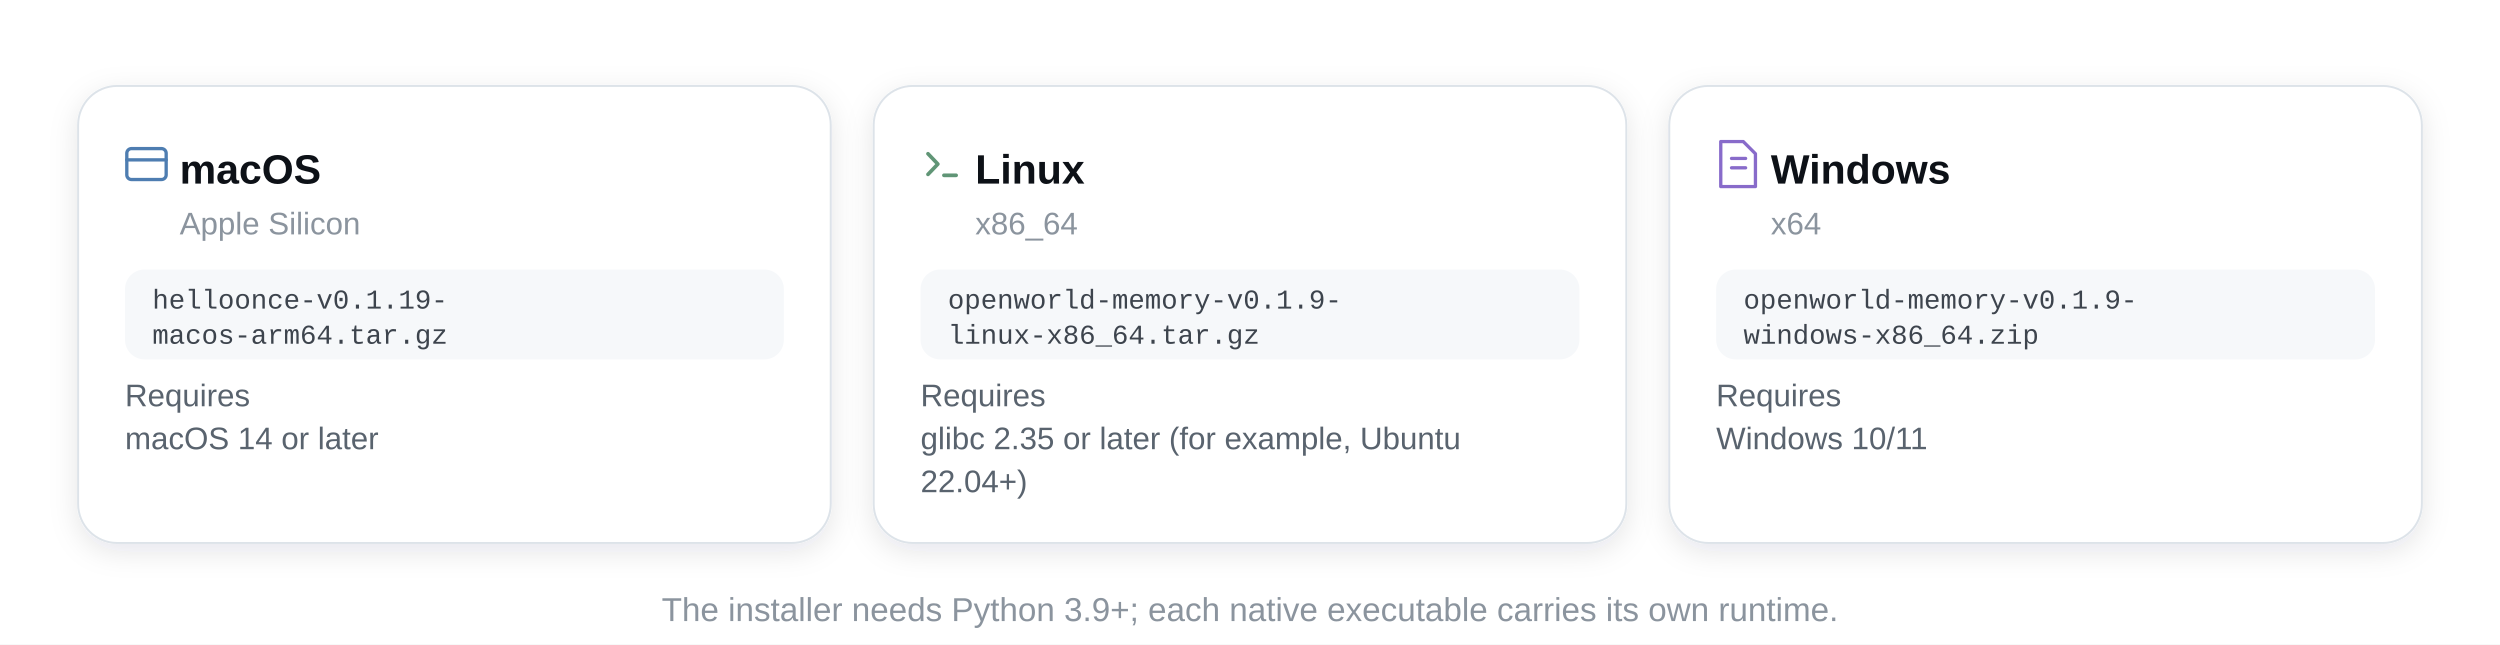
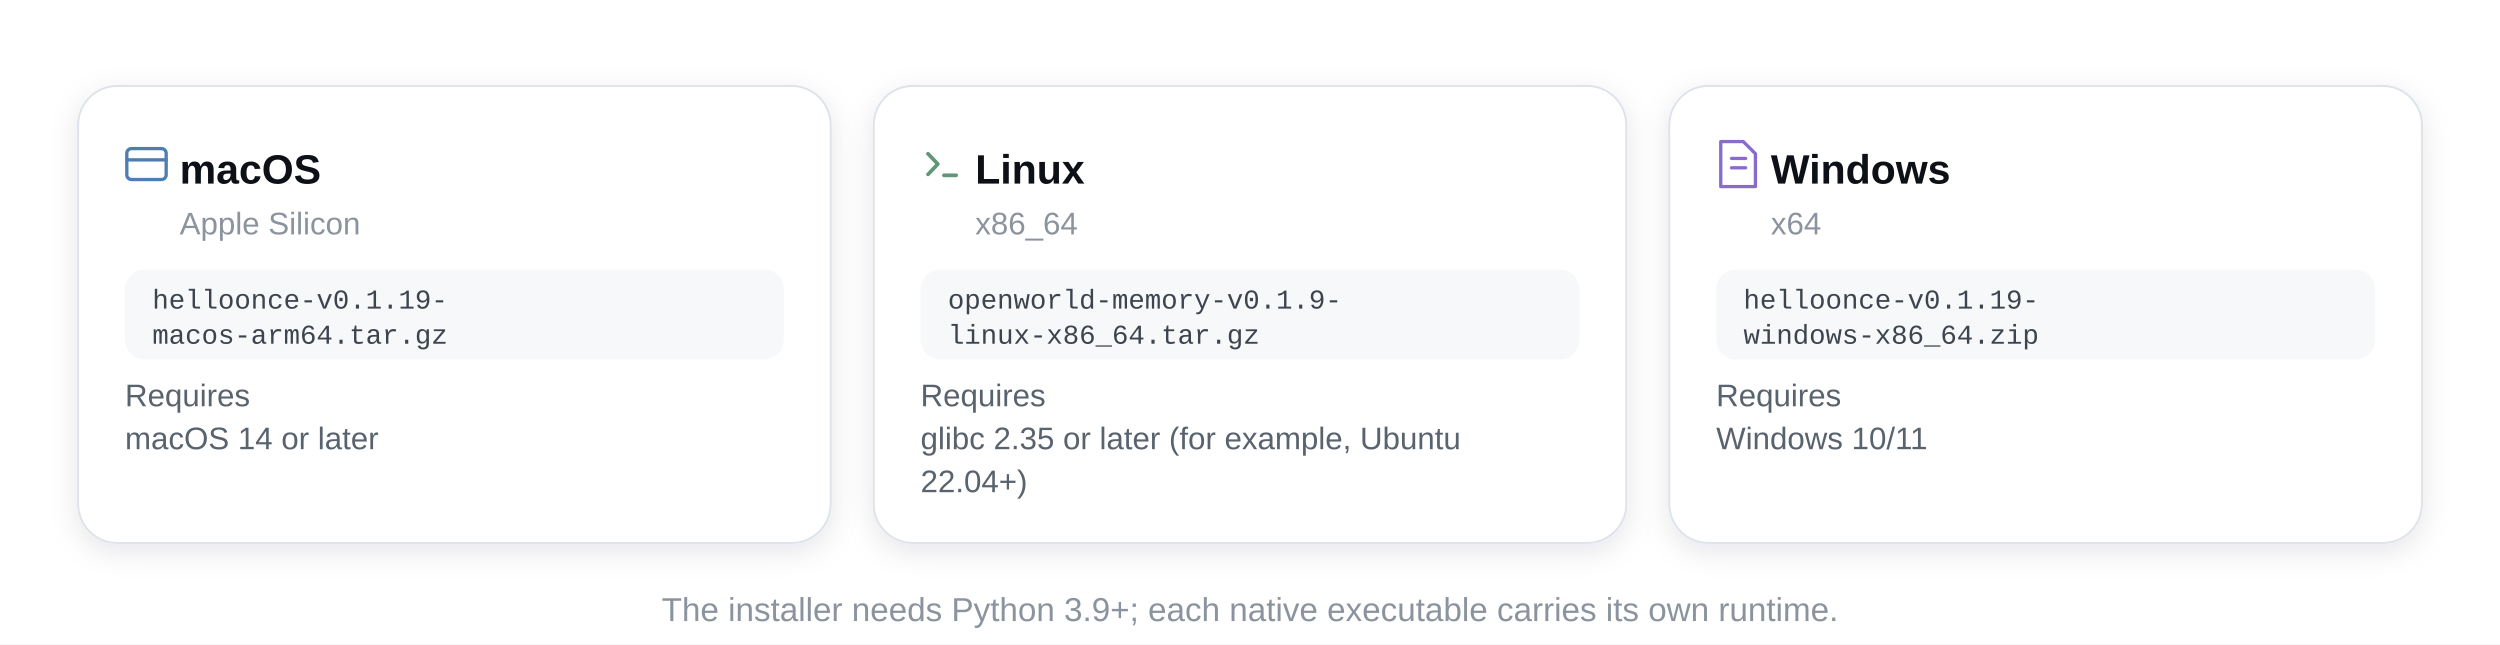
<svg xmlns="http://www.w3.org/2000/svg" viewBox="0 0 1280 330" width="1280" height="330" role="img" aria-label="Native packages for macOS Apple Silicon, Linux x86_64 and Windows x64, with their requirements.">
  <defs>
    <radialGradient id="halo" cx="50%" cy="50%" r="50%">
      <stop offset="0" stop-color="#FF7A70" stop-opacity=".55" />
      <stop offset=".45" stop-color="#FF7A70" stop-opacity=".18" />
      <stop offset="1" stop-color="#FF7A70" stop-opacity="0" />
    </radialGradient>
    <linearGradient id="cardGrad" x1="0" y1="0" x2="0" y2="1">
      <stop offset="0" stop-color="#FFFFFF" />
      <stop offset="1" stop-color="#FFFFFF" />
    </linearGradient>
    <linearGradient id="cardAltGrad" x1="0" y1="0" x2="0" y2="1">
      <stop offset="0" stop-color="#F6F8FA" />
      <stop offset="1" stop-color="#F6F8FA" />
    </linearGradient>
    <filter id="soft" x="-30%" y="-30%" width="160%" height="180%">
      <feDropShadow dx="0" dy="8" stdDeviation="14" flood-color="rgba(31,35,40,.13)" flood-opacity="1" />
    </filter>
    <filter id="softSm" x="-30%" y="-30%" width="160%" height="180%">
      <feDropShadow dx="0" dy="4" stdDeviation="7" flood-color="rgba(31,35,40,.13)" flood-opacity=".8" />
    </filter>
  </defs>
  <style>
  .s{font-family:-apple-system, BlinkMacSystemFont, 'Segoe UI Variable Display', 'Segoe UI', 'Helvetica Neue', Arial, 'Microsoft YaHei', 'PingFang SC', 'Hiragino Sans GB', 'Noto Sans CJK SC', sans-serif}
  .m{font-family:ui-monospace, SFMono-Regular, 'SF Mono', Menlo, Consolas, 'Liberation Mono', 'Microsoft YaHei', monospace}
  .rise{opacity:0;animation:rise .9s cubic-bezier(.16,.84,.32,1) both}
  @keyframes rise{from{opacity:0;transform:translateY(14px);filter:blur(6px)}to{opacity:1;transform:none;filter:blur(0)}}
  @keyframes breathe{0%,100%{opacity:.45;transform:scale(.96)}50%{opacity:.9;transform:scale(1.05)}}
  @keyframes breathe2{
    0%{opacity:.05;transform:scale(.93);animation-timing-function:cubic-bezier(.66,0,.34,1)}
    18%{opacity:.12;transform:scale(1.03);animation-timing-function:cubic-bezier(.37,0,.63,1)}
    34%{opacity:.07;transform:scale(.99);animation-timing-function:cubic-bezier(.45,0,.55,1)}
    57%{opacity:.15;transform:scale(1.085);animation-timing-function:cubic-bezier(.3,0,.7,1)}
    72%{opacity:.088;transform:scale(1.008);animation-timing-function:cubic-bezier(.6,0,.4,1)}
    88%{opacity:.126;transform:scale(1.052);animation-timing-function:cubic-bezier(.5,0,.5,1)}
    100%{opacity:.05;transform:scale(.93)}
  }
  @keyframes twinkle{0%,100%{opacity:.12}50%{opacity:.5}}
  .tw{animation:twinkle 9s ease-in-out infinite}
  .snr{animation:snr 5.4s cubic-bezier(.16,.84,.32,1) infinite;transform-box:fill-box;transform-origin:center}
  @keyframes snr{0%{transform:scale(.5);opacity:.55}65%{opacity:0}100%{transform:scale(1.6);opacity:0}}
  .swp{animation-timing-function:cubic-bezier(.83,0,.17,1);animation-iteration-count:infinite;opacity:0}
  .march{animation:march 1.65s linear infinite}
  .dp{animation:dotpulse 2.6s ease-in-out infinite}
  @keyframes dotpulse{0%,100%{opacity:.42}50%{opacity:1}}
  @keyframes march{to{stroke-dashoffset:-24}}
  .scan{animation:scan 4s cubic-bezier(.83,0,.17,1) infinite;opacity:0}
  @keyframes scan{0%{transform:translateX(0);opacity:0}8%{opacity:1}88%{opacity:1}100%{transform:translateX(1140px);opacity:0}}
  @media (prefers-reduced-motion: reduce){
    .rise{animation:none!important;opacity:1!important;filter:none!important;transform:none!important}
    .tw{animation:none!important;opacity:.55!important}
    .snr,.swp,.scan{animation:none!important;opacity:0!important}
    .march{animation:none!important}
    .dp{animation:none!important;opacity:1!important}
  }@keyframes swp{0%{transform:translateX(0);opacity:0}18%{opacity:1}82%{opacity:1}100%{transform:translateX(287.33px);opacity:0}}</style>
  <rect width="1280" height="330" fill="#FFFFFF" />
  <g filter="url(#softSm)">
    <rect x="40" y="44" width="385.33" height="234" rx="20" fill="#FFFFFF" stroke="#DDE3E9" stroke-width="1" />
  </g>
  <g transform="translate(75 84)" opacity=".9">
    <g fill="none" stroke="#3B6FA8" stroke-width="1.7" stroke-linecap="round">
      <rect x="-10.08" y="-7.92" width="20.16" height="15.84" rx="2.4" />
      <path d="M-10.08 -2.16 h20.16" />
    </g>
  </g>
  <text x="92" y="94" font-size="21" font-weight="600" fill="#0D1117" class="s">macOS</text>
  <text x="92" y="120" font-size="16" font-weight="400" fill="#8B949E" class="s">Apple Silicon</text>
  <rect x="64" y="138" width="337.33" height="46" rx="10" fill="#F6F8FA" />
  <text x="78" y="158" font-size="14" font-weight="400" fill="#3D444D" class="m">helloonce-v0.1.19-</text>
  <text x="78" y="176" font-size="14" font-weight="400" fill="#3D444D" class="m">macos-arm64.tar.gz</text>
  <text x="64" y="208" font-size="16" font-weight="400" fill="#59636E" class="s">Requires</text>
  <text x="64" y="230" font-size="16" font-weight="400" fill="#59636E" class="s">macOS 14 or later</text>
  <g filter="url(#softSm)">
    <rect x="447.33" y="44" width="385.33" height="234" rx="20" fill="#FFFFFF" stroke="#DDE3E9" stroke-width="1" />
  </g>
  <g transform="translate(482.3333 84)" opacity=".9">
    <g fill="none" stroke="#4F8A67" stroke-width="1.9" stroke-linecap="round" stroke-linejoin="round">
      <path d="M-7.2 -5.28 l5.04 5.28 l-5.04 5.28" />
      <path d="M0.96 5.76 h6.24" />
    </g>
  </g>
  <text x="499.33" y="94" font-size="21" font-weight="600" fill="#0D1117" class="s">Linux</text>
  <text x="499.33" y="120" font-size="16" font-weight="400" fill="#8B949E" class="s">x86_64</text>
  <rect x="471.33" y="138" width="337.33" height="46" rx="10" fill="#F6F8FA" />
  <text x="485.33" y="158" font-size="14" font-weight="400" fill="#3D444D" class="m">openworld-memory-v0.1.9-</text>
  <text x="485.33" y="176" font-size="14" font-weight="400" fill="#3D444D" class="m">linux-x86_64.tar.gz</text>
  <text x="471.33" y="208" font-size="16" font-weight="400" fill="#59636E" class="s">Requires</text>
  <text x="471.33" y="230" font-size="16" font-weight="400" fill="#59636E" class="s">glibc 2.35 or later (for example, Ubuntu</text>
  <text x="471.33" y="252" font-size="16" font-weight="400" fill="#59636E" class="s">22.04+)</text>
  <g filter="url(#softSm)">
    <rect x="854.67" y="44" width="385.33" height="234" rx="20" fill="#FFFFFF" stroke="#DDE3E9" stroke-width="1" />
  </g>
  <g transform="translate(889.6667 84)" opacity=".9">
    <g fill="none" stroke="#7B5BC4" stroke-width="1.7" stroke-linecap="round" stroke-linejoin="round">
      <path d="M-8.64 -11.52 h11.52 l6.24 6.24 v16.8 h-17.76 z" />
      <path d="M-3.12 -2.88 h7.2 M-3.12 1.92 h7.2" />
    </g>
  </g>
  <text x="906.67" y="94" font-size="21" font-weight="600" fill="#0D1117" class="s">Windows</text>
  <text x="906.67" y="120" font-size="16" font-weight="400" fill="#8B949E" class="s">x64</text>
  <rect x="878.67" y="138" width="337.33" height="46" rx="10" fill="#F6F8FA" />
-   <text x="892.67" y="158" font-size="14" font-weight="400" fill="#3D444D" class="m">openworld-memory-v0.1.9-</text>
+   <text x="892.67" y="158" font-size="14" font-weight="400" fill="#3D444D" class="m">helloonce-v0.1.19-</text>
  <text x="892.67" y="176" font-size="14" font-weight="400" fill="#3D444D" class="m">windows-x86_64.zip</text>
  <text x="878.67" y="208" font-size="16" font-weight="400" fill="#59636E" class="s">Requires</text>
  <text x="878.67" y="230" font-size="16" font-weight="400" fill="#59636E" class="s">Windows 10/11</text>
  <text x="640" y="318" font-size="17" font-weight="400" fill="#8B949E" text-anchor="middle" class="s">The installer needs Python 3.9+; each native executable carries its own runtime.</text>
</svg>
